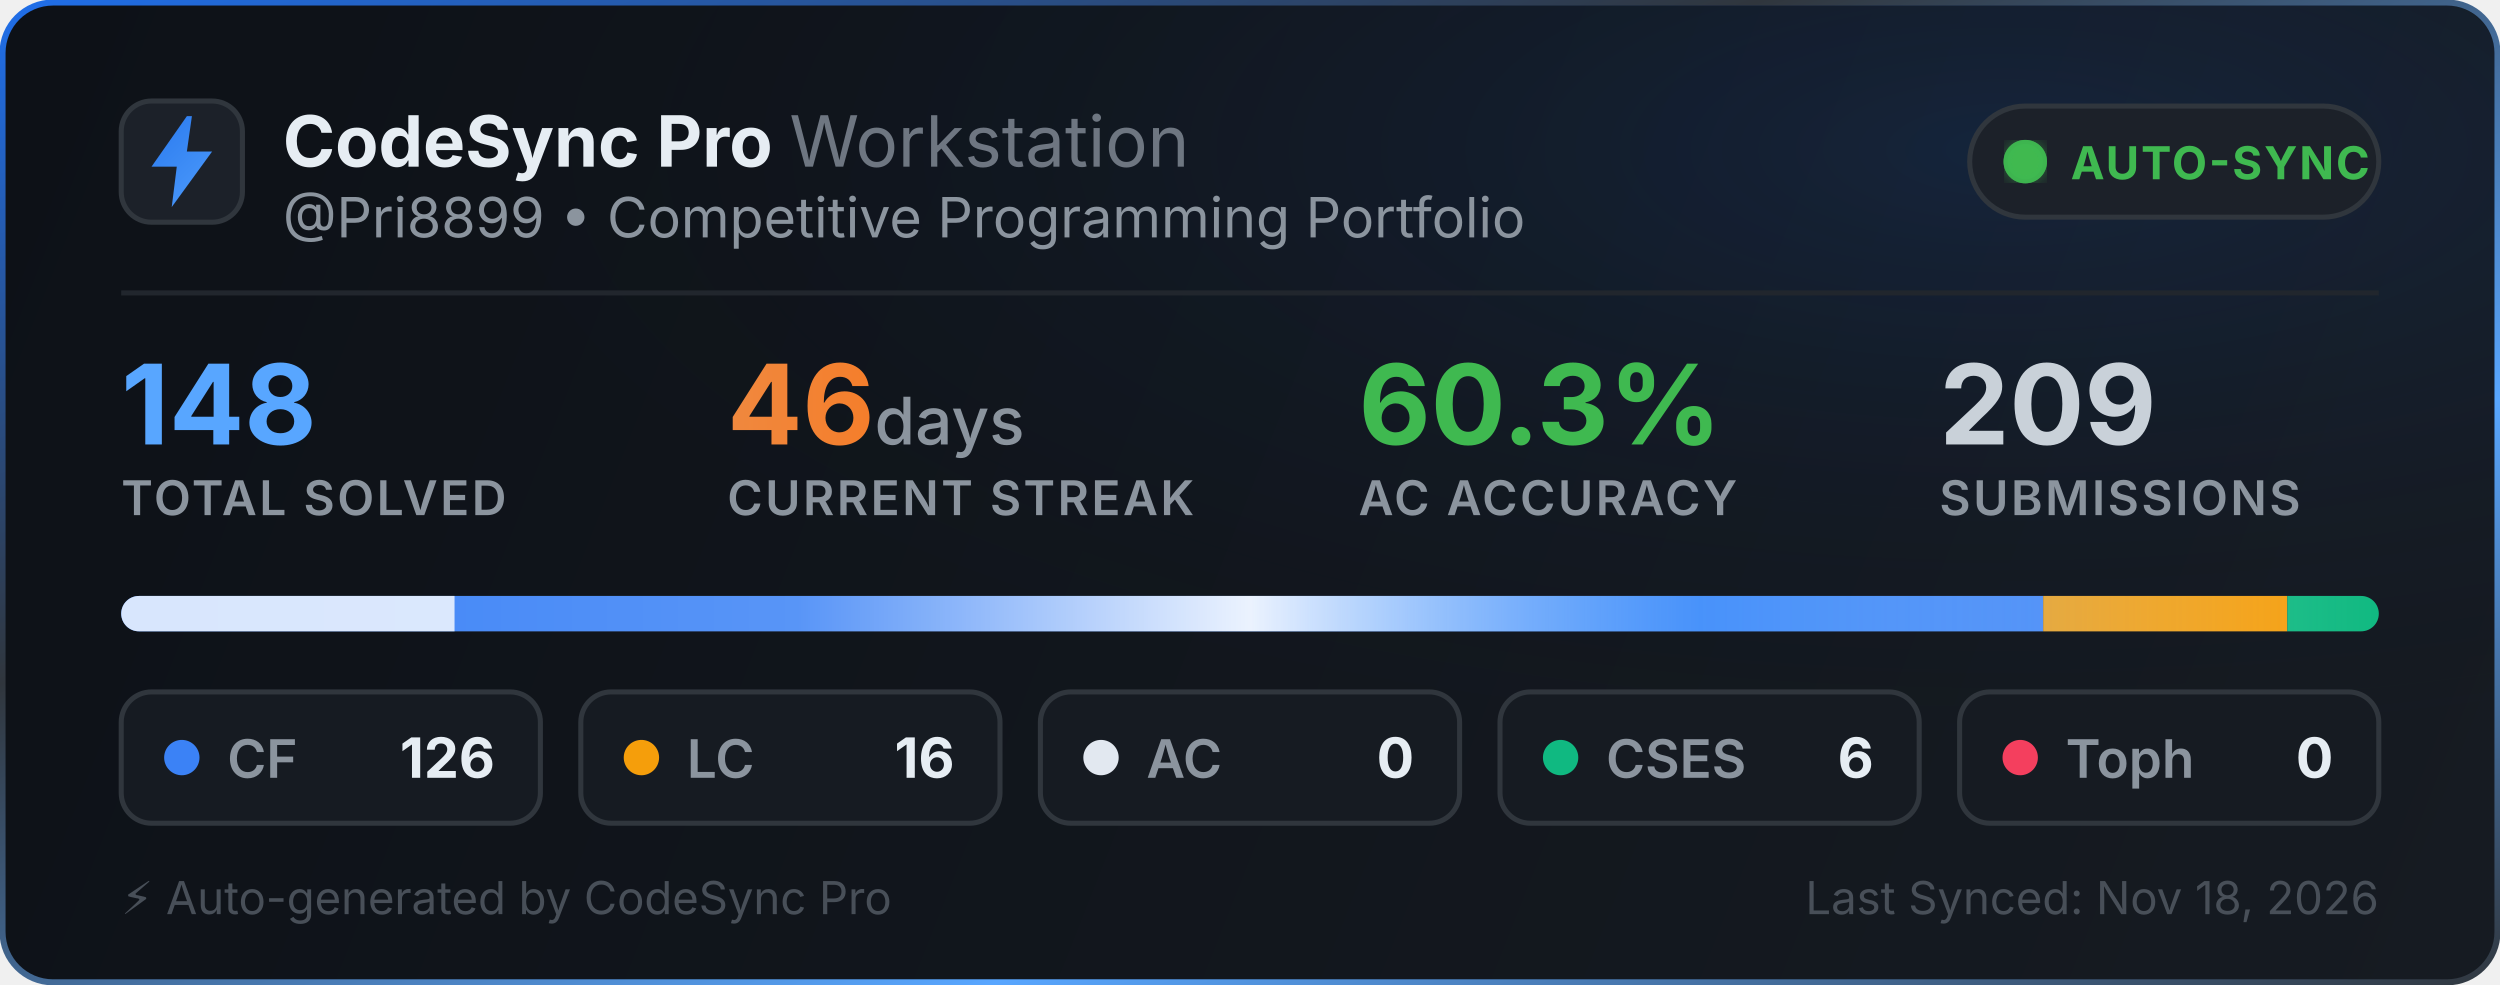
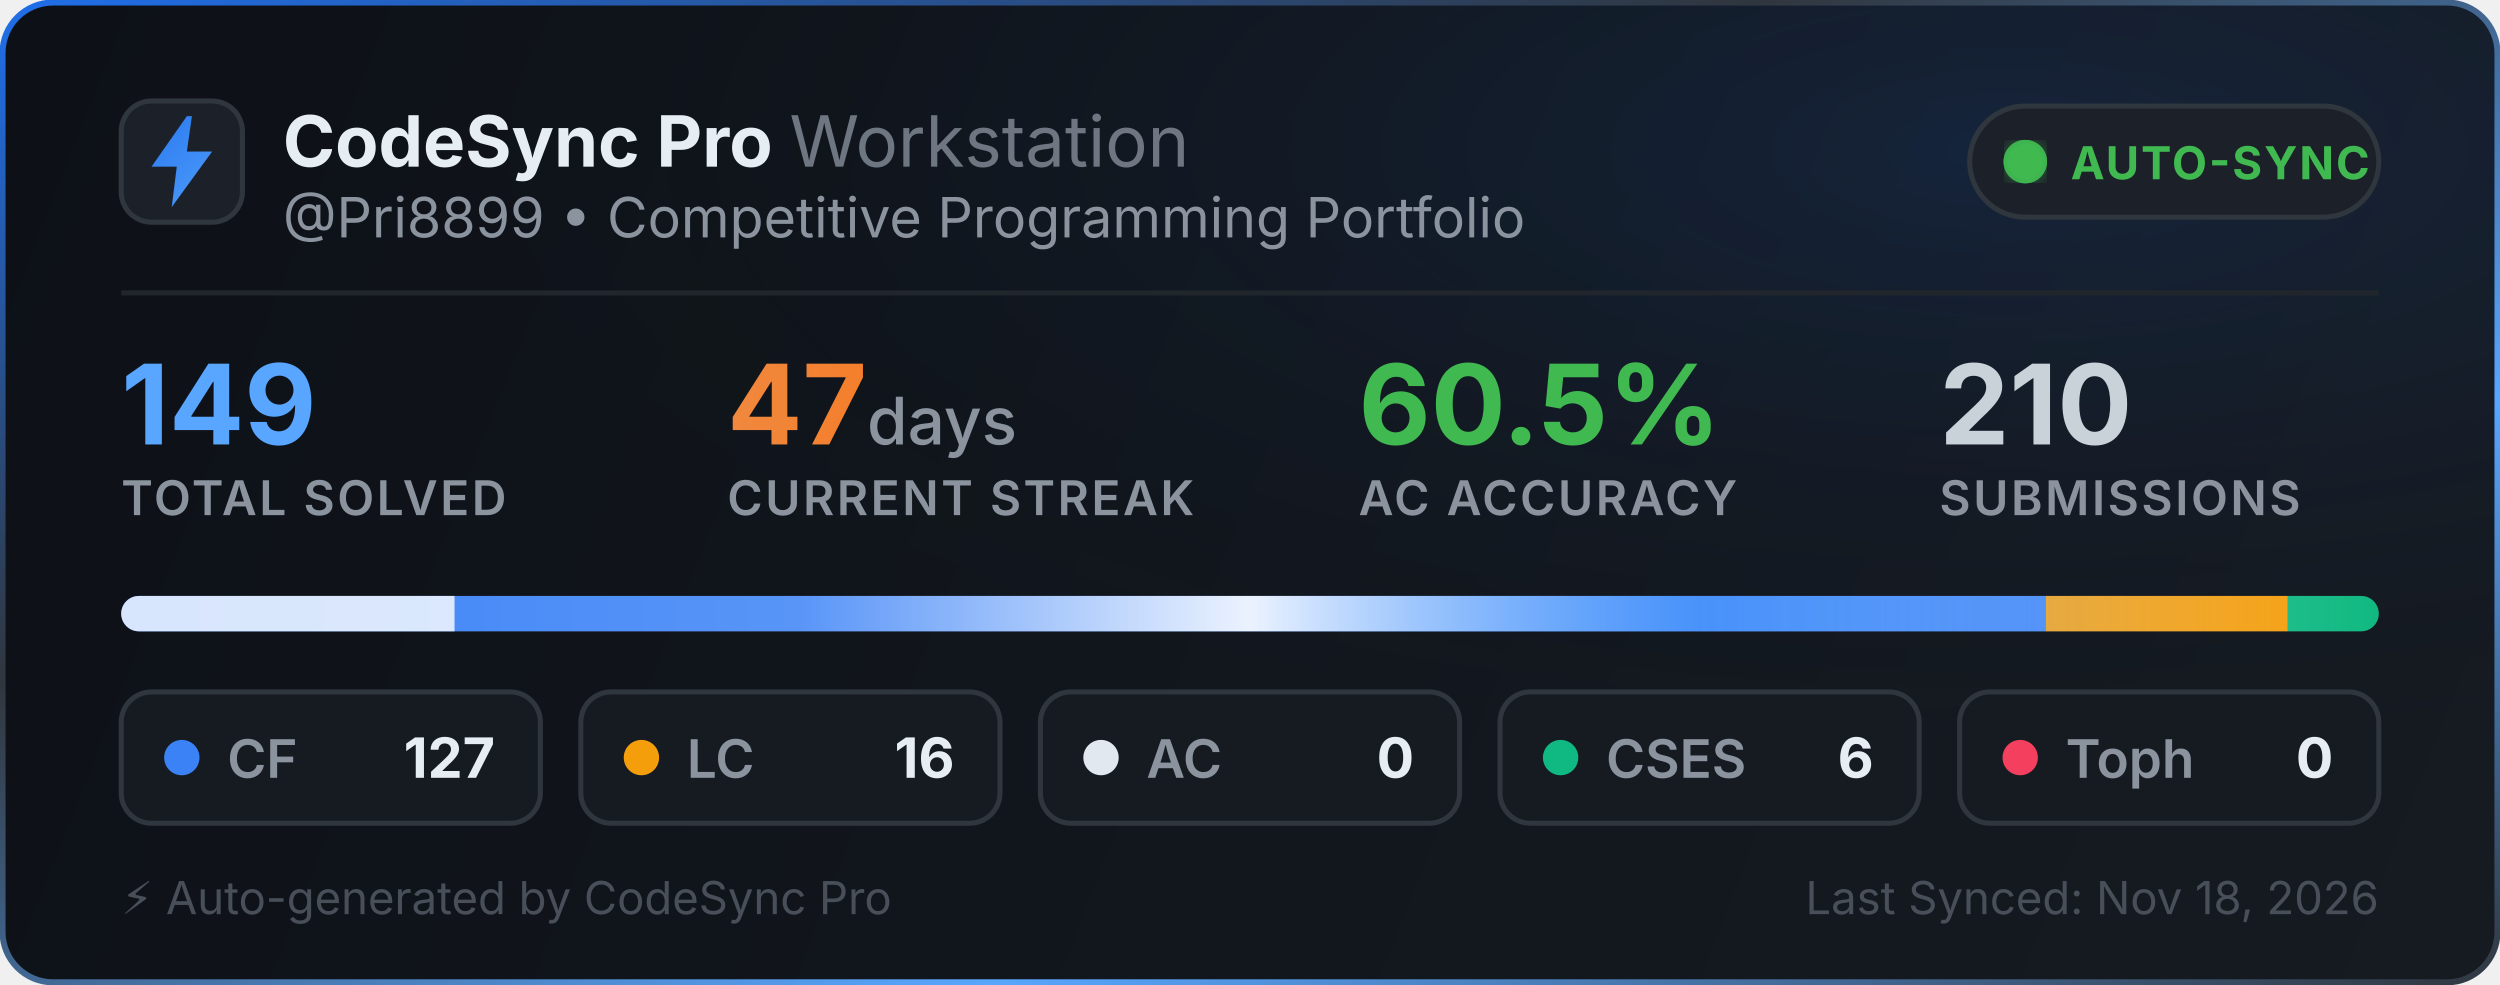
<svg xmlns="http://www.w3.org/2000/svg" width="495" height="195" viewBox="0 0 495 195" fill="none">
  <defs>
    <linearGradient id="bg" x1="0" y1="0" x2="495" y2="195" gradientUnits="userSpaceOnUse">
      <stop offset="0%" stop-color="#0d1117" />
      <stop offset="100%" stop-color="#161b22" />
    </linearGradient>
    <linearGradient id="border-flow" x1="0%" y1="0%" x2="100%" y2="100%">
      <stop offset="0%" stop-color="#1f6feb">
        <animate attributeName="stop-color" values="#1f6feb; #58a6ff; #3fb950; #1f6feb" dur="6s" repeatCount="indefinite" />
      </stop>
      <stop offset="35%" stop-color="#30363d">
        <animate attributeName="stop-color" values="#30363d; #1f6feb; #30363d; #30363d" dur="6s" repeatCount="indefinite" />
      </stop>
      <stop offset="70%" stop-color="#58a6ff">
        <animate attributeName="stop-color" values="#58a6ff; #3fb950; #1f6feb; #58a6ff" dur="6s" repeatCount="indefinite" />
      </stop>
      <stop offset="100%" stop-color="#30363d">
        <animate attributeName="stop-color" values="#30363d; #30363d; #58a6ff; #30363d" dur="6s" repeatCount="indefinite" />
      </stop>
    </linearGradient>
    <radialGradient id="aurora" cx="80%" cy="15%" r="65%">
      <stop offset="0%" stop-color="#1f6feb" stop-opacity="0.14">
        <animate attributeName="stop-opacity" values="0.06; 0.22; 0.06" dur="3.5s" repeatCount="indefinite" />
      </stop>
      <stop offset="100%" stop-color="#0d1117" stop-opacity="0" />
    </radialGradient>
    <linearGradient id="icon-grad" x1="0" y1="0" x2="24" y2="24" gradientUnits="userSpaceOnUse">
      <stop offset="0%" stop-color="#1f6feb">
        <animate attributeName="stop-color" values="#1f6feb; #58a6ff; #388bfd; #1f6feb" dur="2.5s" repeatCount="indefinite" />
      </stop>
      <stop offset="100%" stop-color="#58a6ff">
        <animate attributeName="stop-color" values="#58a6ff; #79c0ff; #1f6feb; #58a6ff" dur="2.5s" repeatCount="indefinite" />
      </stop>
    </linearGradient>
    <linearGradient id="streak-flame" x1="0%" y1="0%" x2="100%" y2="0%">
      <stop offset="0%" stop-color="#f0883e">
        <animate attributeName="stop-color" values="#f0883e; #ff7b72; #f97316; #f0883e" dur="2.2s" repeatCount="indefinite" />
      </stop>
      <stop offset="100%" stop-color="#f97316">
        <animate attributeName="stop-color" values="#f97316; #f0883e; #ff7b72; #f97316" dur="2.2s" repeatCount="indefinite" />
      </stop>
    </linearGradient>
    <linearGradient id="laser-sweep" x1="0%" y1="0%" x2="100%" y2="0%">
      <stop offset="0%" stop-color="#ffffff" stop-opacity="0" />
      <stop offset="30%" stop-color="#ffffff" stop-opacity="0.15" />
      <stop offset="50%" stop-color="#ffffff" stop-opacity="0.9" />
      <stop offset="70%" stop-color="#58a6ff" stop-opacity="0.45" />
      <stop offset="100%" stop-color="#ffffff" stop-opacity="0" />
      <animate attributeName="x1" values="-150%; 150%" dur="2.4s" repeatCount="indefinite" />
      <animate attributeName="x2" values="-50%; 250%" dur="2.4s" repeatCount="indefinite" />
    </linearGradient>
    <clipPath id="bar-clip">
      <rect x="24" y="118" width="447" height="7" rx="3.5" />
    </clipPath>
    <filter id="glow">
      <feGaussianBlur stdDeviation="2" result="blur" />
      <feMerge>
        <feMergeNode in="blur" />
        <feMergeNode in="SourceGraphic" />
      </feMerge>
    </filter>
  </defs>
  <style>
    .title { font-family: -apple-system, BlinkMacSystemFont, "Segoe UI", Inter, Helvetica, Arial, sans-serif; font-size: 14px; font-weight: 700; fill: #e6edf3; }
    .subtitle { font-family: -apple-system, BlinkMacSystemFont, "Segoe UI", Inter, Helvetica, Arial, sans-serif; font-size: 11px; fill: #8b949e; }
    .stat-val { font-family: -apple-system, BlinkMacSystemFont, "Segoe UI", Inter, Helvetica, Arial, sans-serif; font-weight: 700; }
    .stat-lbl { font-family: -apple-system, BlinkMacSystemFont, "Segoe UI", Inter, Helvetica, Arial, sans-serif; font-size: 9.5px; font-weight: 600; fill: #8b949e; letter-spacing: 0.5px; }
  </style>
  <rect x="0.5" y="0.5" width="494" height="194" rx="10" fill="url(#bg)" stroke="url(#border-flow)" stroke-width="1.2" />
  <rect x="1" y="1" width="493" height="193" rx="10" fill="url(#aurora)" pointer-events="none" />
  <g transform="translate(24, 20)">
    <rect width="24" height="24" rx="6" fill="#1c2129" stroke="#30363d" stroke-width="1" />
    <path d="M13 3L6 13h5l-1 8 8-11h-5l1-7z" fill="url(#icon-grad)" />
  </g>
  <g>
    <text x="56" y="33" class="title">CodeSync Pro <tspan font-weight="400" fill="#6e7681">Workstation</tspan>
    </text>
    <text x="56" y="47" class="subtitle">@Pri8899 • Competitive Programming Portfolio</text>
  </g>
  <g transform="translate(390, 21)">
    <rect width="81" height="22" rx="11" fill="#1c2129" stroke="#30363d" stroke-width="1" />
    <circle cx="11" cy="11" r="3.5" fill="#3fb950" filter="url(#glow)" />
    <circle cx="11" cy="11" r="3.5" fill="none" stroke="#3fb950" stroke-width="1.6" opacity="0.8">
      <animate attributeName="r" values="3.5; 10" dur="2s" repeatCount="indefinite" />
      <animate attributeName="opacity" values="0.85; 0" dur="2s" repeatCount="indefinite" />
      <animate attributeName="stroke-width" values="1.6; 0.2" dur="2s" repeatCount="indefinite" />
    </circle>
    <circle cx="11" cy="11" r="3.5" fill="none" stroke="#3fb950" stroke-width="1.6" opacity="0.8">
      <animate attributeName="r" values="3.5; 10" dur="2s" begin="1s" repeatCount="indefinite" />
      <animate attributeName="opacity" values="0.85; 0" dur="2s" begin="1s" repeatCount="indefinite" />
      <animate attributeName="stroke-width" values="1.6; 0.2" dur="2s" begin="1s" repeatCount="indefinite" />
    </circle>
    <text x="20" y="14.5" font-family="-apple-system, BlinkMacSystemFont, Segoe UI, Inter, Helvetica, Arial, sans-serif" font-size="9" font-weight="700" fill="#3fb950" letter-spacing="0.4px">AUTO-SYNC</text>
  </g>
  <line x1="24" y1="58" x2="471" y2="58" stroke="#21262d" stroke-width="1" />
  <g transform="translate(24, 68)">
    <g>
-       <text x="0" y="20" class="stat-val" font-size="22" fill="#58a6ff">148</text>
+       <text x="0" y="20" class="stat-val" font-size="22" fill="#58a6ff">149</text>
      <text x="0" y="34" class="stat-lbl">TOTAL SOLVED</text>
    </g>
    <g>
-       <text x="120" y="20" class="stat-val" font-size="22" fill="url(#streak-flame)">46<tspan font-size="13" font-weight="500" fill="#8b949e"> days</tspan>
+       <text x="120" y="20" class="stat-val" font-size="22" fill="url(#streak-flame)">47<tspan font-size="13" font-weight="500" fill="#8b949e"> days</tspan>
      </text>
      <text x="120" y="34" class="stat-lbl">CURRENT STREAK</text>
    </g>
    <g>
-       <text x="245" y="20" class="stat-val" font-size="22" fill="#3fb950">60.3%</text>
+       <text x="245" y="20" class="stat-val" font-size="22" fill="#3fb950">60.5%</text>
      <text x="245" y="34" class="stat-lbl">AC ACCURACY</text>
    </g>
    <g>
-       <text x="360" y="20" class="stat-val" font-size="22" fill="#c9d1d9">209</text>
+       <text x="360" y="20" class="stat-val" font-size="22" fill="#c9d1d9">210</text>
      <text x="360" y="34" class="stat-lbl">SUBMISSIONS</text>
    </g>
  </g>
  <g>
    <rect x="24" y="118" width="447" height="7" rx="3.5" fill="#21262d" />
    <g clip-path="url(#bar-clip)">
-       <rect x="24" y="118" width="380.554" height="7" fill="#3b82f6" />
-       <rect x="404.554" y="118" width="48.324" height="7" fill="#f59e0b" />
-       <rect x="452.878" y="118" width="18.122" height="7" fill="#10b981" />
+       <rect x="24" y="118" width="381" height="7" fill="#3b82f6" />
+       <rect x="405" y="118" width="48" height="7" fill="#f59e0b" />
+       <rect x="453" y="118" width="18" height="7" fill="#10b981" />
      <rect x="24" y="118" width="447" height="7" fill="url(#laser-sweep)" />
      <rect y="118" width="90" height="7" fill="#ffffff" fill-opacity="0.8">
        <animate attributeName="x" values="-66; 471; -66" dur="2.8s" repeatCount="indefinite" />
      </rect>
    </g>
  </g>
  <g transform="translate(24, 137)">
    <rect width="83" height="26" rx="6" fill="#161b22" stroke="#30363d" stroke-width="1" />
    <circle cx="12" cy="13" r="3.5" fill="#3b82f6">
      <animate attributeName="r" values="3.0; 4.3; 3.0" dur="2s" repeatCount="indefinite" />
      <animate attributeName="opacity" values="0.75; 1; 0.75" dur="2s" repeatCount="indefinite" />
    </circle>
    <text x="21" y="17" font-family="-apple-system, BlinkMacSystemFont, Segoe UI, Inter, Helvetica, Arial, sans-serif" font-size="10.5" font-weight="600" fill="#8b949e">CF</text>
-     <text x="74" y="17" text-anchor="end" font-family="-apple-system, BlinkMacSystemFont, Segoe UI, Inter, Helvetica, Arial, sans-serif" font-size="11" font-weight="700" fill="#e6edf3">126</text>
+     <text x="74" y="17" text-anchor="end" font-family="-apple-system, BlinkMacSystemFont, Segoe UI, Inter, Helvetica, Arial, sans-serif" font-size="11" font-weight="700" fill="#e6edf3">127</text>
  </g>
  <g transform="translate(115, 137)">
    <rect width="83" height="26" rx="6" fill="#161b22" stroke="#30363d" stroke-width="1" />
    <circle cx="12" cy="13" r="3.5" fill="#f59e0b">
      <animate attributeName="r" values="3.0; 4.3; 3.0" dur="2.25s" repeatCount="indefinite" />
      <animate attributeName="opacity" values="0.75; 1; 0.75" dur="2.25s" repeatCount="indefinite" />
    </circle>
    <text x="21" y="17" font-family="-apple-system, BlinkMacSystemFont, Segoe UI, Inter, Helvetica, Arial, sans-serif" font-size="10.5" font-weight="600" fill="#8b949e">LC</text>
    <text x="74" y="17" text-anchor="end" font-family="-apple-system, BlinkMacSystemFont, Segoe UI, Inter, Helvetica, Arial, sans-serif" font-size="11" font-weight="700" fill="#e6edf3">16</text>
  </g>
  <g transform="translate(206, 137)">
    <rect width="83" height="26" rx="6" fill="#161b22" stroke="#30363d" stroke-width="1" />
    <circle cx="12" cy="13" r="3.5" fill="#e2e8f0">
      <animate attributeName="r" values="3.0; 4.3; 3.0" dur="2.5s" repeatCount="indefinite" />
      <animate attributeName="opacity" values="0.75; 1; 0.75" dur="2.5s" repeatCount="indefinite" />
    </circle>
    <text x="21" y="17" font-family="-apple-system, BlinkMacSystemFont, Segoe UI, Inter, Helvetica, Arial, sans-serif" font-size="10.5" font-weight="600" fill="#8b949e">AC</text>
    <text x="74" y="17" text-anchor="end" font-family="-apple-system, BlinkMacSystemFont, Segoe UI, Inter, Helvetica, Arial, sans-serif" font-size="11" font-weight="700" fill="#e6edf3">0</text>
  </g>
  <g transform="translate(297, 137)">
    <rect width="83" height="26" rx="6" fill="#161b22" stroke="#30363d" stroke-width="1" />
    <circle cx="12" cy="13" r="3.5" fill="#10b981">
      <animate attributeName="r" values="3.0; 4.3; 3.0" dur="2.75s" repeatCount="indefinite" />
      <animate attributeName="opacity" values="0.75; 1; 0.75" dur="2.75s" repeatCount="indefinite" />
    </circle>
    <text x="21" y="17" font-family="-apple-system, BlinkMacSystemFont, Segoe UI, Inter, Helvetica, Arial, sans-serif" font-size="10.5" font-weight="600" fill="#8b949e">CSES</text>
    <text x="74" y="17" text-anchor="end" font-family="-apple-system, BlinkMacSystemFont, Segoe UI, Inter, Helvetica, Arial, sans-serif" font-size="11" font-weight="700" fill="#e6edf3">6</text>
  </g>
  <g transform="translate(388, 137)">
    <rect width="83" height="26" rx="6" fill="#161b22" stroke="#30363d" stroke-width="1" />
    <circle cx="12" cy="13" r="3.5" fill="#f43f5e">
      <animate attributeName="r" values="3.0; 4.3; 3.0" dur="3s" repeatCount="indefinite" />
      <animate attributeName="opacity" values="0.75; 1; 0.75" dur="3s" repeatCount="indefinite" />
    </circle>
    <text x="21" y="17" font-family="-apple-system, BlinkMacSystemFont, Segoe UI, Inter, Helvetica, Arial, sans-serif" font-size="10.5" font-weight="600" fill="#8b949e">Toph</text>
    <text x="74" y="17" text-anchor="end" font-family="-apple-system, BlinkMacSystemFont, Segoe UI, Inter, Helvetica, Arial, sans-serif" font-size="11" font-weight="700" fill="#e6edf3">0</text>
  </g>
  <text x="24" y="181" font-family="-apple-system, BlinkMacSystemFont, Segoe UI, Inter, Helvetica, Arial, sans-serif" font-size="9" fill="#484f58">⚡ Auto-generated by CodeSync Pro</text>
  <text x="471" y="181" text-anchor="end" font-family="-apple-system, BlinkMacSystemFont, Segoe UI, Inter, Helvetica, Arial, sans-serif" font-size="9" fill="#484f58">Last Synced: Nov 18, 2026</text>
</svg>
